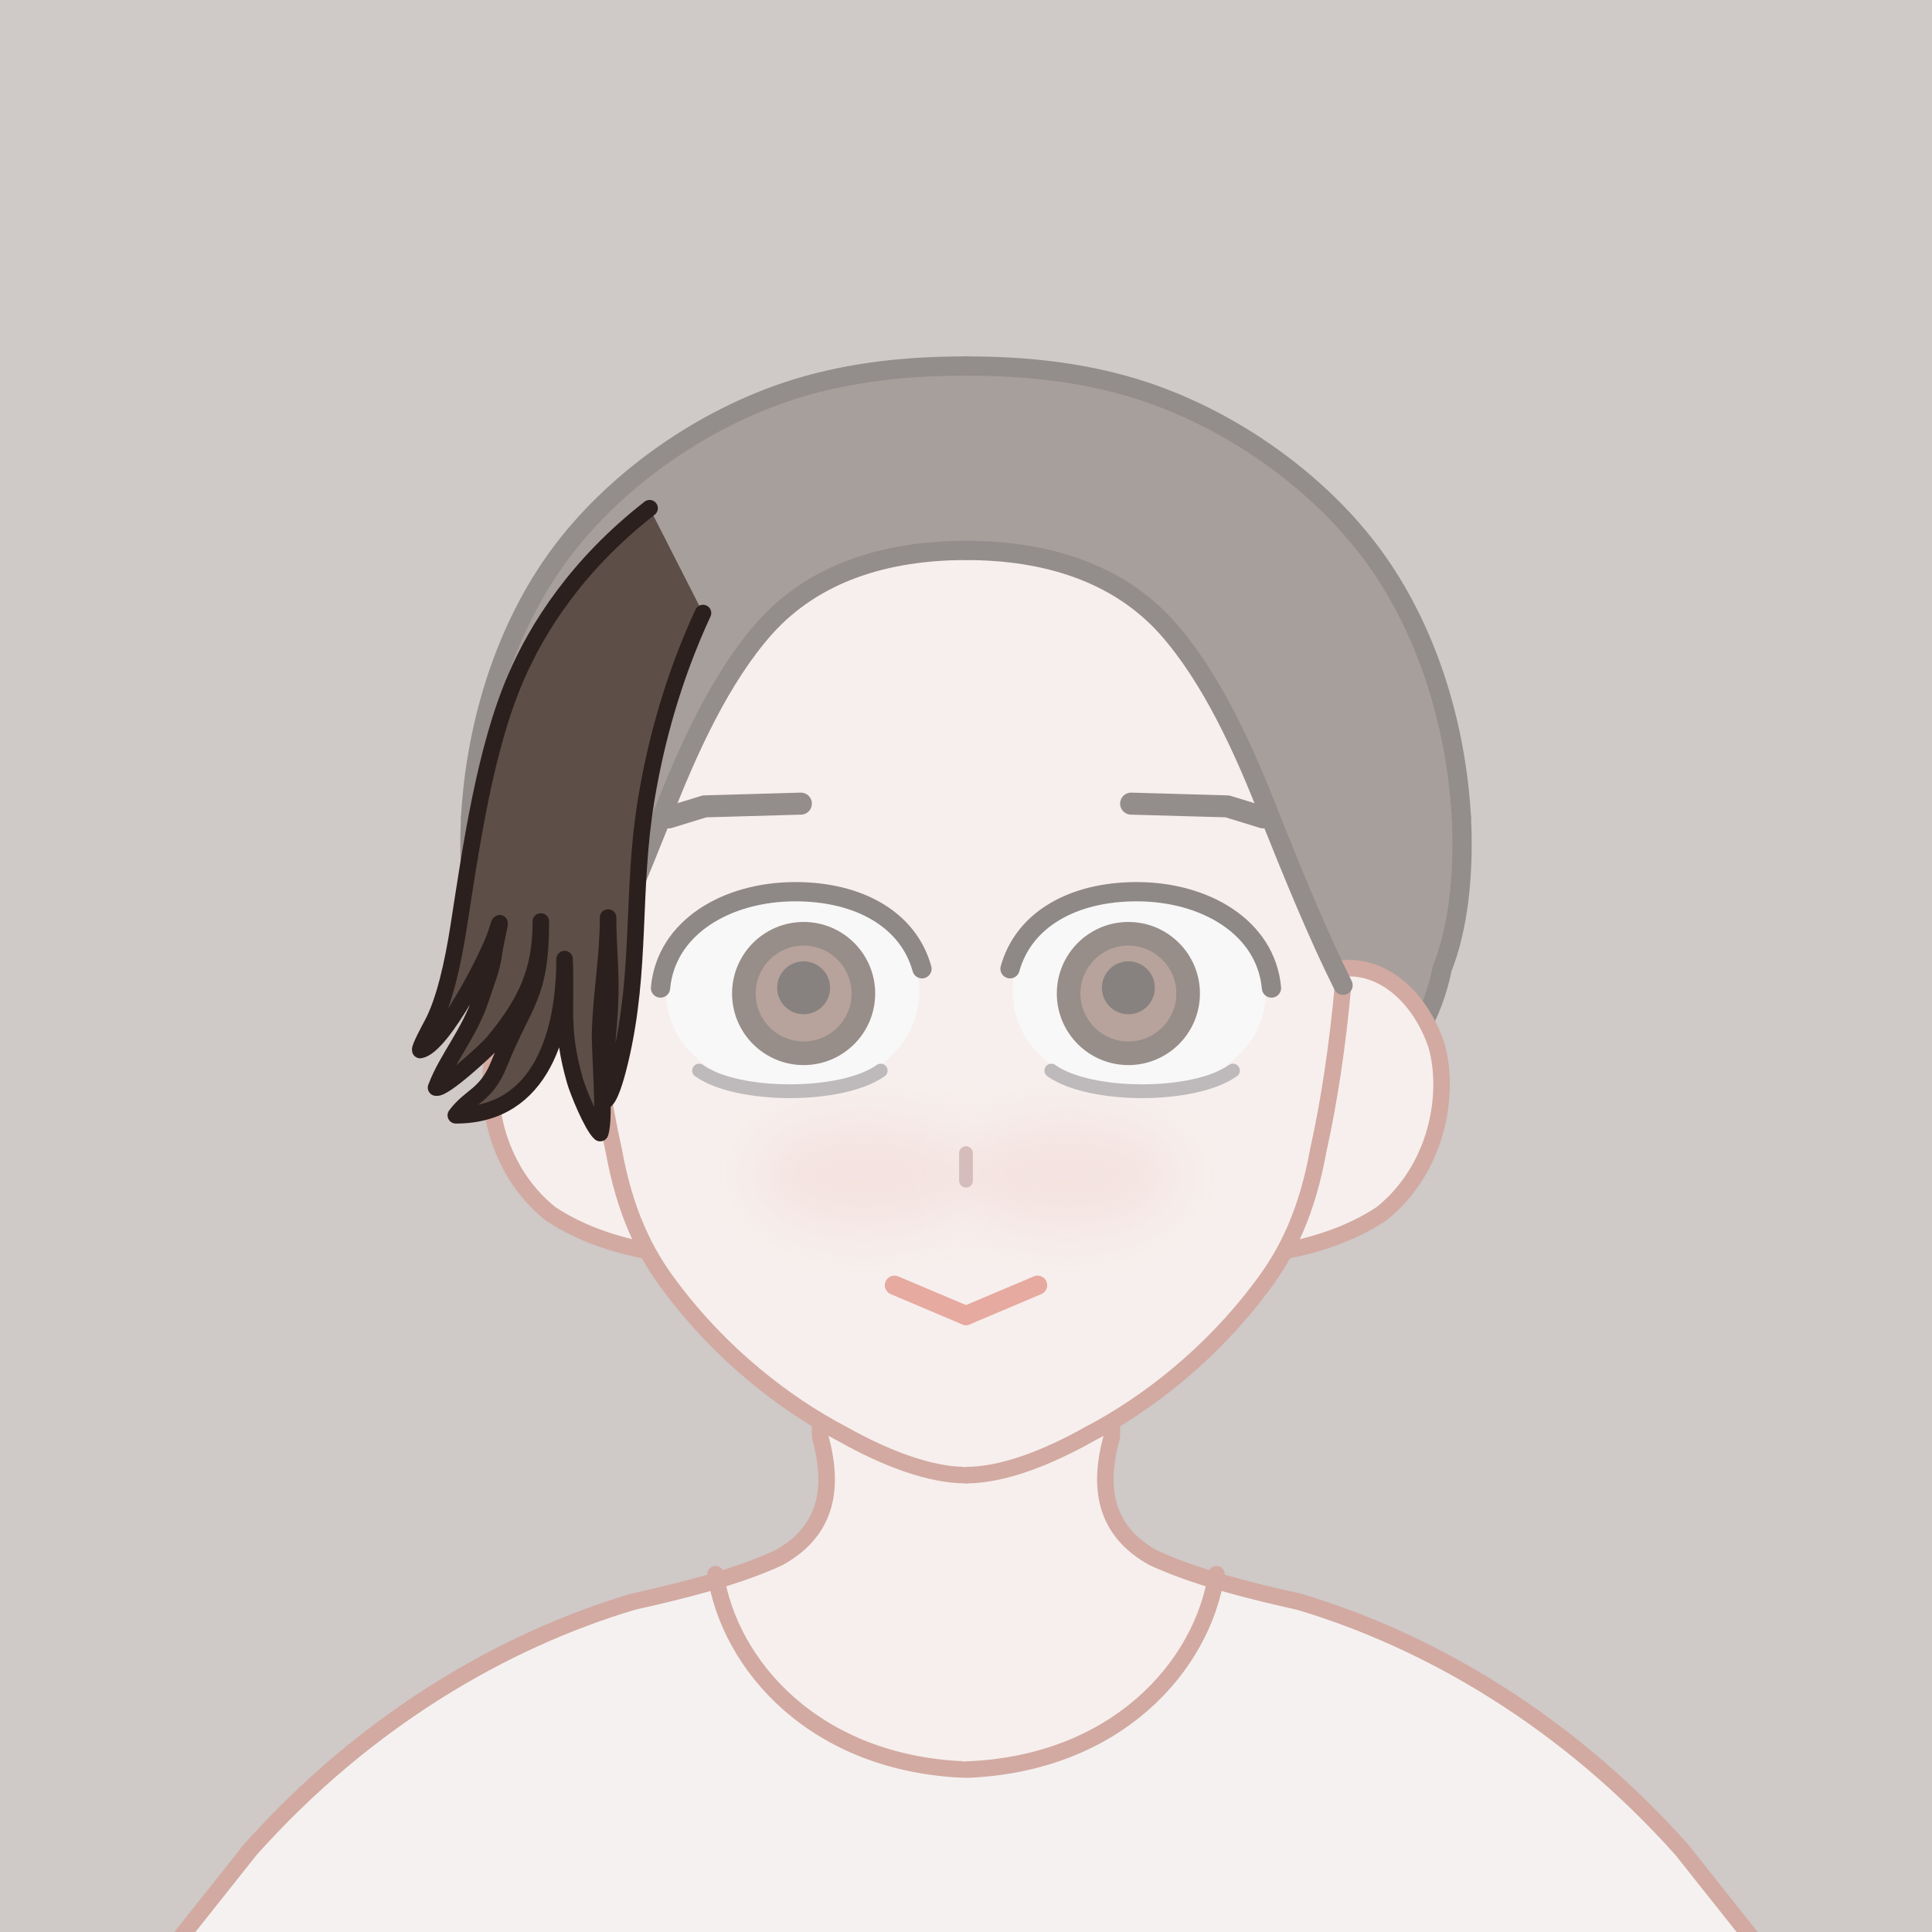
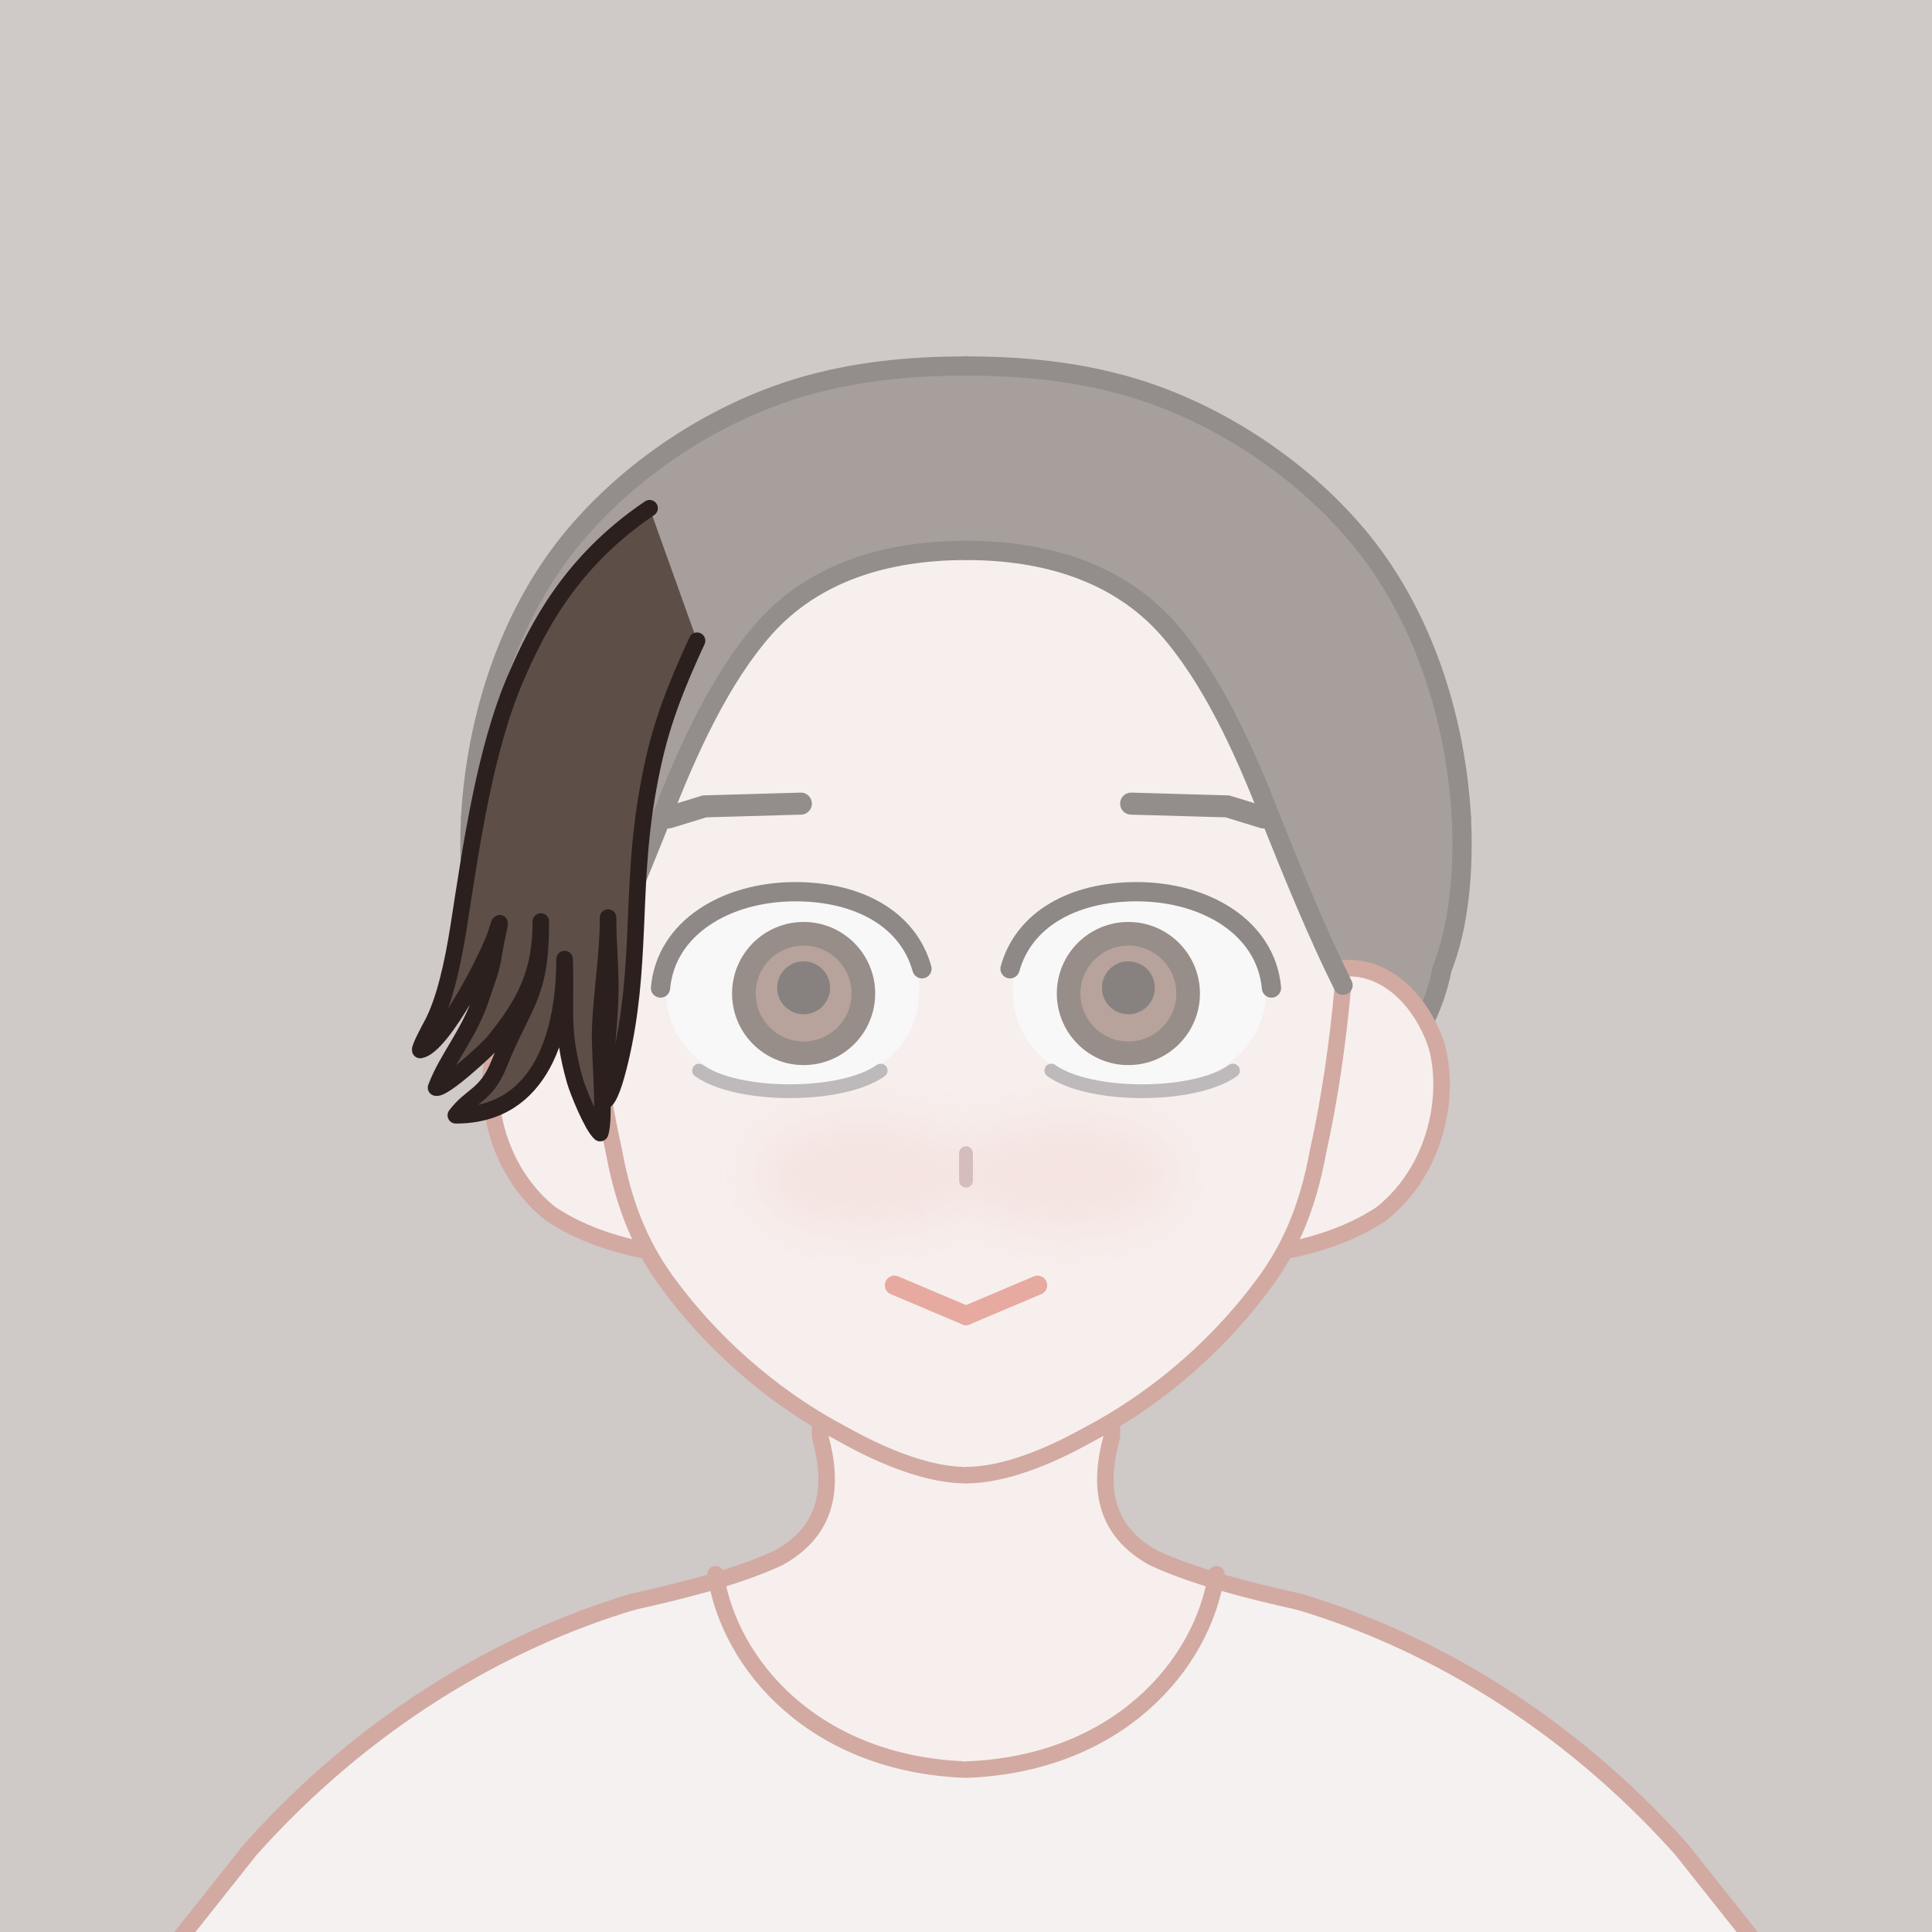
<svg xmlns="http://www.w3.org/2000/svg" width="702" height="702" viewBox="0 0 702 702">
  <defs>
-     <clipPath id="clip-path-5">
+     <clipPath id="clip-path-1">
      <path d="M242 389.2 L386 389.2 L386 464.8 L242 464.8 Z" />
    </clipPath>
    <filter id="filter-1" filterUnits="userSpaceOnUse" x="245" y="377" width="138" height="100" color-interpolation-filters="sRGB">
      <feGaussianBlur in="SourceGraphic" stdDeviation="9" color-interpolation-filters="linearRGB" />
    </filter>
-     <clipPath id="clip-path-6">
+     <clipPath id="clip-path-2">
      <path d="M460 389.2 L316 389.2 L316 464.8 L460 464.8 Z" />
    </clipPath>
    <filter id="filter-2" filterUnits="userSpaceOnUse" x="319" y="377" width="138" height="100" color-interpolation-filters="sRGB">
      <feGaussianBlur in="SourceGraphic" stdDeviation="9" color-interpolation-filters="linearRGB" />
    </filter>
-     <clipPath id="clip-path-7">
+     <clipPath id="clip-path-3">
      <path d="M242 360 C242 338 262 326 288 326 C314 326 334 338 334 360 C334 382 314 396 288 396 C262 396 242 382 242 360 Z" />
    </clipPath>
-     <clipPath id="clip-path-8">
+     <clipPath id="clip-path-4">
      <path d="M460 360 C460 338 440 326 414 326 C388 326 368 338 368 360 C368 382 388 396 414 396 C440 396 460 382 460 360 Z" />
    </clipPath>
  </defs>
  <g id="_ref">
    <g opacity="0.5">
      <rect x="0" y="0" width="702" height="702" fill="#ada19f" />
      <g data-layer="body">
        <g>
          <path d="M260 573 L230 582 C183 596 133 625 91 672 L60 712 L352 712 L352 643 C296 641 265 605 260 573 Z" fill="#f9f2f1" />
          <path d="M296 490 L298 522 C303 540 301 556 283 566 L260 573 C265 605 296 641 352 643 L352 490 Z" fill="#fdeeea" />
          <path d="M230 582 C183 596 133 625 91 672 L64 706" fill="none" stroke="#b46352" stroke-width="6" stroke-linecap="round" stroke-linejoin="round" />
          <path d="M296 500 C298 510 298 516 298 522 C303 540 301 556 283 566 C268 573 248 578 230 582" fill="none" stroke="#b46352" stroke-width="6" stroke-linecap="round" stroke-linejoin="round" />
          <path d="M260 572 C265 605 296 641 351 643" fill="none" stroke="#b46352" stroke-width="6" stroke-linecap="round" stroke-linejoin="round" />
        </g>
        <g>
          <path d="M442 573 L472 582 C519 596 569 625 611 672 L642 712 L350 712 L350 643 C406 641 437 605 442 573 Z" fill="#f9f2f1" />
          <path d="M406 490 L404 522 C399 540 401 556 419 566 L442 573 C437 605 406 641 350 643 L350 490 Z" fill="#fdeeea" />
          <path d="M472 582 C519 596 569 625 611 672 L638 706" fill="none" stroke="#b46352" stroke-width="6" stroke-linecap="round" stroke-linejoin="round" />
          <path d="M406 500 C404 510 404 516 404 522 C399 540 401 556 419 566 C434 573 454 578 472 582" fill="none" stroke="#b46352" stroke-width="6" stroke-linecap="round" stroke-linejoin="round" />
          <path d="M442 572 C437 605 406 641 351 643" fill="none" stroke="#b46352" stroke-width="6" stroke-linecap="round" stroke-linejoin="round" />
        </g>
      </g>
      <g data-layer="hairBase">
        <g>
          <path d="M352 133 L351 133 C330 133 310 135 290 141 C254 152 222 176 203 202 C184 228 173 262 171 297 C170 317 172 337 178 352 C180 362 184 372 190 380 L198 386 L352 386 Z" fill="#5d4e48" />
          <path d="M351 133 C330 133 310 135 290 141 C254 152 222 176 203 202 C184 228 173 262 171 297" fill="none" stroke="#352a27" stroke-width="7" stroke-linecap="round" stroke-linejoin="round" />
          <path d="M171 297 C170 317 172 337 178 352 C180 362 184 372 190 380" fill="none" stroke="#352a27" stroke-width="7" stroke-linecap="round" stroke-linejoin="round" />
        </g>
        <g>
          <path d="M350 133 L351 133 C372 133 392 135 412 141 C448 152 480 176 499 202 C518 228 529 262 531 297 C532 317 530 337 524 352 C522 362 518 372 512 380 L504 386 L350 386 Z" fill="#5d4e48" />
          <path d="M351 133 C372 133 392 135 412 141 C448 152 480 176 499 202 C518 228 529 262 531 297" fill="none" stroke="#352a27" stroke-width="7" stroke-linecap="round" stroke-linejoin="round" />
          <path d="M531 297 C532 317 530 337 524 352 C522 362 518 372 512 380" fill="none" stroke="#352a27" stroke-width="7" stroke-linecap="round" stroke-linejoin="round" />
        </g>
      </g>
      <g data-layer="ear">
        <g>
          <path d="M215 352 C200 350 186 362 180 380 C175 398 180 425 200 441 C212 449 226 453 238 455 L225 380 Z" fill="#fdeeea" />
          <path d="M215 352 C200 350 186 362 180 380 C175 398 180 425 200 441 C212 449 226 453 238 455" fill="none" stroke="#b46352" stroke-width="6" stroke-linecap="round" stroke-linejoin="round" />
        </g>
        <g>
          <path d="M487 352 C502 350 516 362 522 380 C527 398 522 425 502 441 C490 449 476 453 464 455 L477 380 Z" fill="#fdeeea" />
          <path d="M487 352 C502 350 516 362 522 380 C527 398 522 425 502 441 C490 449 476 453 464 455" fill="none" stroke="#b46352" stroke-width="6" stroke-linecap="round" stroke-linejoin="round" />
        </g>
      </g>
      <g data-layer="face">
        <g>
          <path d="M352 200 L351 200 C322 200 296 208 278 228 C262 246 250 272 240 298 C232 318 223 340 214 358 C216 380 219 400 223 418 C227 440 234 455 244 468 C262 492 285 510 306 521 C322 530 338 536 351 536 L352 536 Z" fill="#fdeeea" />
          <path d="M214 358 C216 380 219 400 223 418 C227 440 234 455 244 468 C262 492 285 510 306 521 C322 530 338 536 351 536" fill="none" stroke="#b46352" stroke-width="6" stroke-linecap="round" stroke-linejoin="round" />
        </g>
        <g>
          <path d="M350 200 L351 200 C380 200 406 208 424 228 C440 246 452 272 462 298 C470 318 479 340 488 358 C486 380 483 400 479 418 C475 440 468 455 458 468 C440 492 417 510 396 521 C380 530 364 536 351 536 L350 536 Z" fill="#fdeeea" />
          <path d="M488 358 C486 380 483 400 479 418 C475 440 468 455 458 468 C440 492 417 510 396 521 C380 530 364 536 351 536" fill="none" stroke="#b46352" stroke-width="6" stroke-linecap="round" stroke-linejoin="round" />
        </g>
      </g>
      <g data-layer="makeup">
-         <g clip-path="url(#clip-path-5)">
+         <g clip-path="url(#clip-path-1)">
          <g filter="url(#filter-1)">
            <ellipse cx="314" cy="427" rx="40" ry="21" fill="#f3bfb8" opacity="0.5" />
          </g>
        </g>
-         <g clip-path="url(#clip-path-6)">
+         <g clip-path="url(#clip-path-2)">
          <g filter="url(#filter-2)">
            <ellipse cx="388" cy="427" rx="40" ry="21" fill="#f3bfb8" opacity="0.5" />
          </g>
        </g>
      </g>
      <g data-layer="mouth">
        <line x1="325" y1="467" x2="351" y2="478" fill="none" stroke="#dc6450" stroke-width="7" stroke-linecap="round" stroke-linejoin="round" />
        <line x1="377" y1="467" x2="351" y2="478" fill="none" stroke="#dc6450" stroke-width="7" stroke-linecap="round" stroke-linejoin="round" />
        <line x1="351" y1="419" x2="351" y2="429" fill="none" stroke="#b98a88" stroke-width="5" stroke-linecap="round" />
      </g>
      <g data-layer="eye">
        <path d="M242 360 C242 338 262 326 288 326 C314 326 334 338 334 360 C334 382 314 396 288 396 C262 396 242 382 242 360 Z" fill="#ffffff" />
-         <g clip-path="url(#clip-path-7)">
+         <g clip-path="url(#clip-path-3)">
          <g>
            <circle cx="292" cy="361" r="26" fill="#3e2a22" />
            <circle cx="292" cy="361" r="17.42" fill="#7e5647" />
            <circle cx="292" cy="358.92" r="9.62" fill="#1e1410" />
          </g>
        </g>
        <g>
          <path d="M254 389 C268 399 306 399 320 389" fill="none" stroke="#8b8284" stroke-width="5" stroke-linecap="round" />
          <path d="M240 359 C242 337 264 324 289 324 C312 324 330 334 335 352" fill="none" stroke="#2b201d" stroke-width="7" stroke-linecap="round" stroke-linejoin="round" />
        </g>
        <g>
          <path d="M460 360 C460 338 440 326 414 326 C388 326 368 338 368 360 C368 382 388 396 414 396 C440 396 460 382 460 360 Z" fill="#ffffff" />
-           <g clip-path="url(#clip-path-8)">
+           <g clip-path="url(#clip-path-4)">
            <g>
              <circle cx="410" cy="361" r="26" fill="#3e2a22" />
              <circle cx="410" cy="361" r="17.42" fill="#7e5647" />
              <circle cx="410" cy="358.92" r="9.62" fill="#1e1410" />
            </g>
          </g>
          <g>
            <path d="M448 389 C434 399 396 399 382 389" fill="none" stroke="#8b8284" stroke-width="5" stroke-linecap="round" />
            <path d="M462 359 C460 337 438 324 413 324 C390 324 372 334 367 352" fill="none" stroke="#2b201d" stroke-width="7" stroke-linecap="round" stroke-linejoin="round" />
          </g>
        </g>
      </g>
      <g data-layer="hairLine">
        <path d="M351 200 C322 200 296 208 278 228 C262 246 250 272 240 298 C232 318 223 340 214 358" fill="none" stroke="#352a27" stroke-width="7" stroke-linecap="round" stroke-linejoin="round" />
        <path d="M351 200 C380 200 406 208 424 228 C440 246 452 272 462 298 C470 318 479 340 488 358" fill="none" stroke="#352a27" stroke-width="7" stroke-linecap="round" stroke-linejoin="round" />
      </g>
      <g data-layer="brow">
        <polyline points="243,297 256,293 291,292" fill="none" stroke="#352a27" stroke-width="8" stroke-linecap="round" stroke-linejoin="round" />
        <polyline points="459,297 446,293 411,292" fill="none" stroke="#352a27" stroke-width="8" stroke-linecap="round" stroke-linejoin="round" />
      </g>
    </g>
  </g>
  <g id="half">
-     <path d="M236.036 184.661 C209.528 205.359 195.229 228.223 187.495 246.076 C176.053 272.49 171.07 308.388 166.647 336.722 C164.581 349.956 161.514 363.813 156.998 372.197 C156.474 373.17 152.451 380.593 152.687 381.537 C160.847 380.177 178.037 346.574 180.414 338.709 C183.213 329.446 179.996 342.449 179.586 345.654 C178.738 352.287 176.857 356.252 174.887 362.373 C170.691 375.411 162.472 384.423 158.435 395.189 C161.181 395.974 177.166 381.226 179.272 378.663 C191.008 364.381 196.517 353.284 196.517 334.833 C196.517 362.353 190.509 363.745 181.361 386.529 C176.698 398.144 171.135 397.895 165.62 405.249 C197.198 405.249 205.139 374.294 205.139 348.485 C205.879 366.236 203.549 374.04 208.937 392.772 C210 396.465 215.117 409.088 218.073 411.715 C220.062 406.146 217.82 382.846 218.057 374.792 C218.465 360.935 220.947 347.681 220.947 333.396 C220.947 342.83 222.008 353.062 221.723 362.108 C221.317 374.957 219.51 386.764 219.51 400.219 C221.526 399.211 223.586 392.725 225.384 385.121 C233.228 351.947 229.295 323.7 234.846 290.297 C238.226 269.961 244.356 246.707 255.436 222.743" fill="#5d4e48" stroke="#2b201d" stroke-width="6" stroke-linecap="round" stroke-linejoin="round" />
+     <path d="M236.036 184.661 C207.295 204.061 195.229 228.223 187.495 246.076 C176.053 272.49 171.07 308.388 166.647 336.722 C164.581 349.956 161.514 363.813 156.998 372.197 C156.474 373.17 152.451 380.593 152.687 381.537 C160.847 380.177 178.037 346.574 180.414 338.709 C183.213 329.446 179.996 342.449 179.586 345.654 C178.738 352.287 176.857 356.252 174.887 362.373 C170.691 375.411 162.472 384.423 158.435 395.189 C161.181 395.974 177.166 381.226 179.272 378.663 C191.008 364.381 196.517 353.284 196.517 334.833 C196.517 362.353 190.509 363.745 181.361 386.529 C176.698 398.144 171.135 397.895 165.62 405.249 C197.198 405.249 205.139 374.294 205.139 348.485 C205.879 366.236 203.549 374.04 208.937 392.772 C210 396.465 215.117 409.088 218.073 411.715 C220.062 406.146 217.82 382.846 218.057 374.792 C218.465 360.935 220.947 347.681 220.947 333.396 C220.947 342.83 222.008 353.062 221.723 362.108 C221.317 374.957 219.51 386.764 219.51 400.219 C221.526 399.211 223.586 392.725 225.384 385.121 C233.228 351.947 229.295 323.7 234.846 290.297 C238.226 269.961 242.2 256.766 253.28 232.802" fill="#5d4e48" stroke="#2b201d" stroke-width="6" stroke-linecap="round" stroke-linejoin="round" />
  </g>
</svg>
